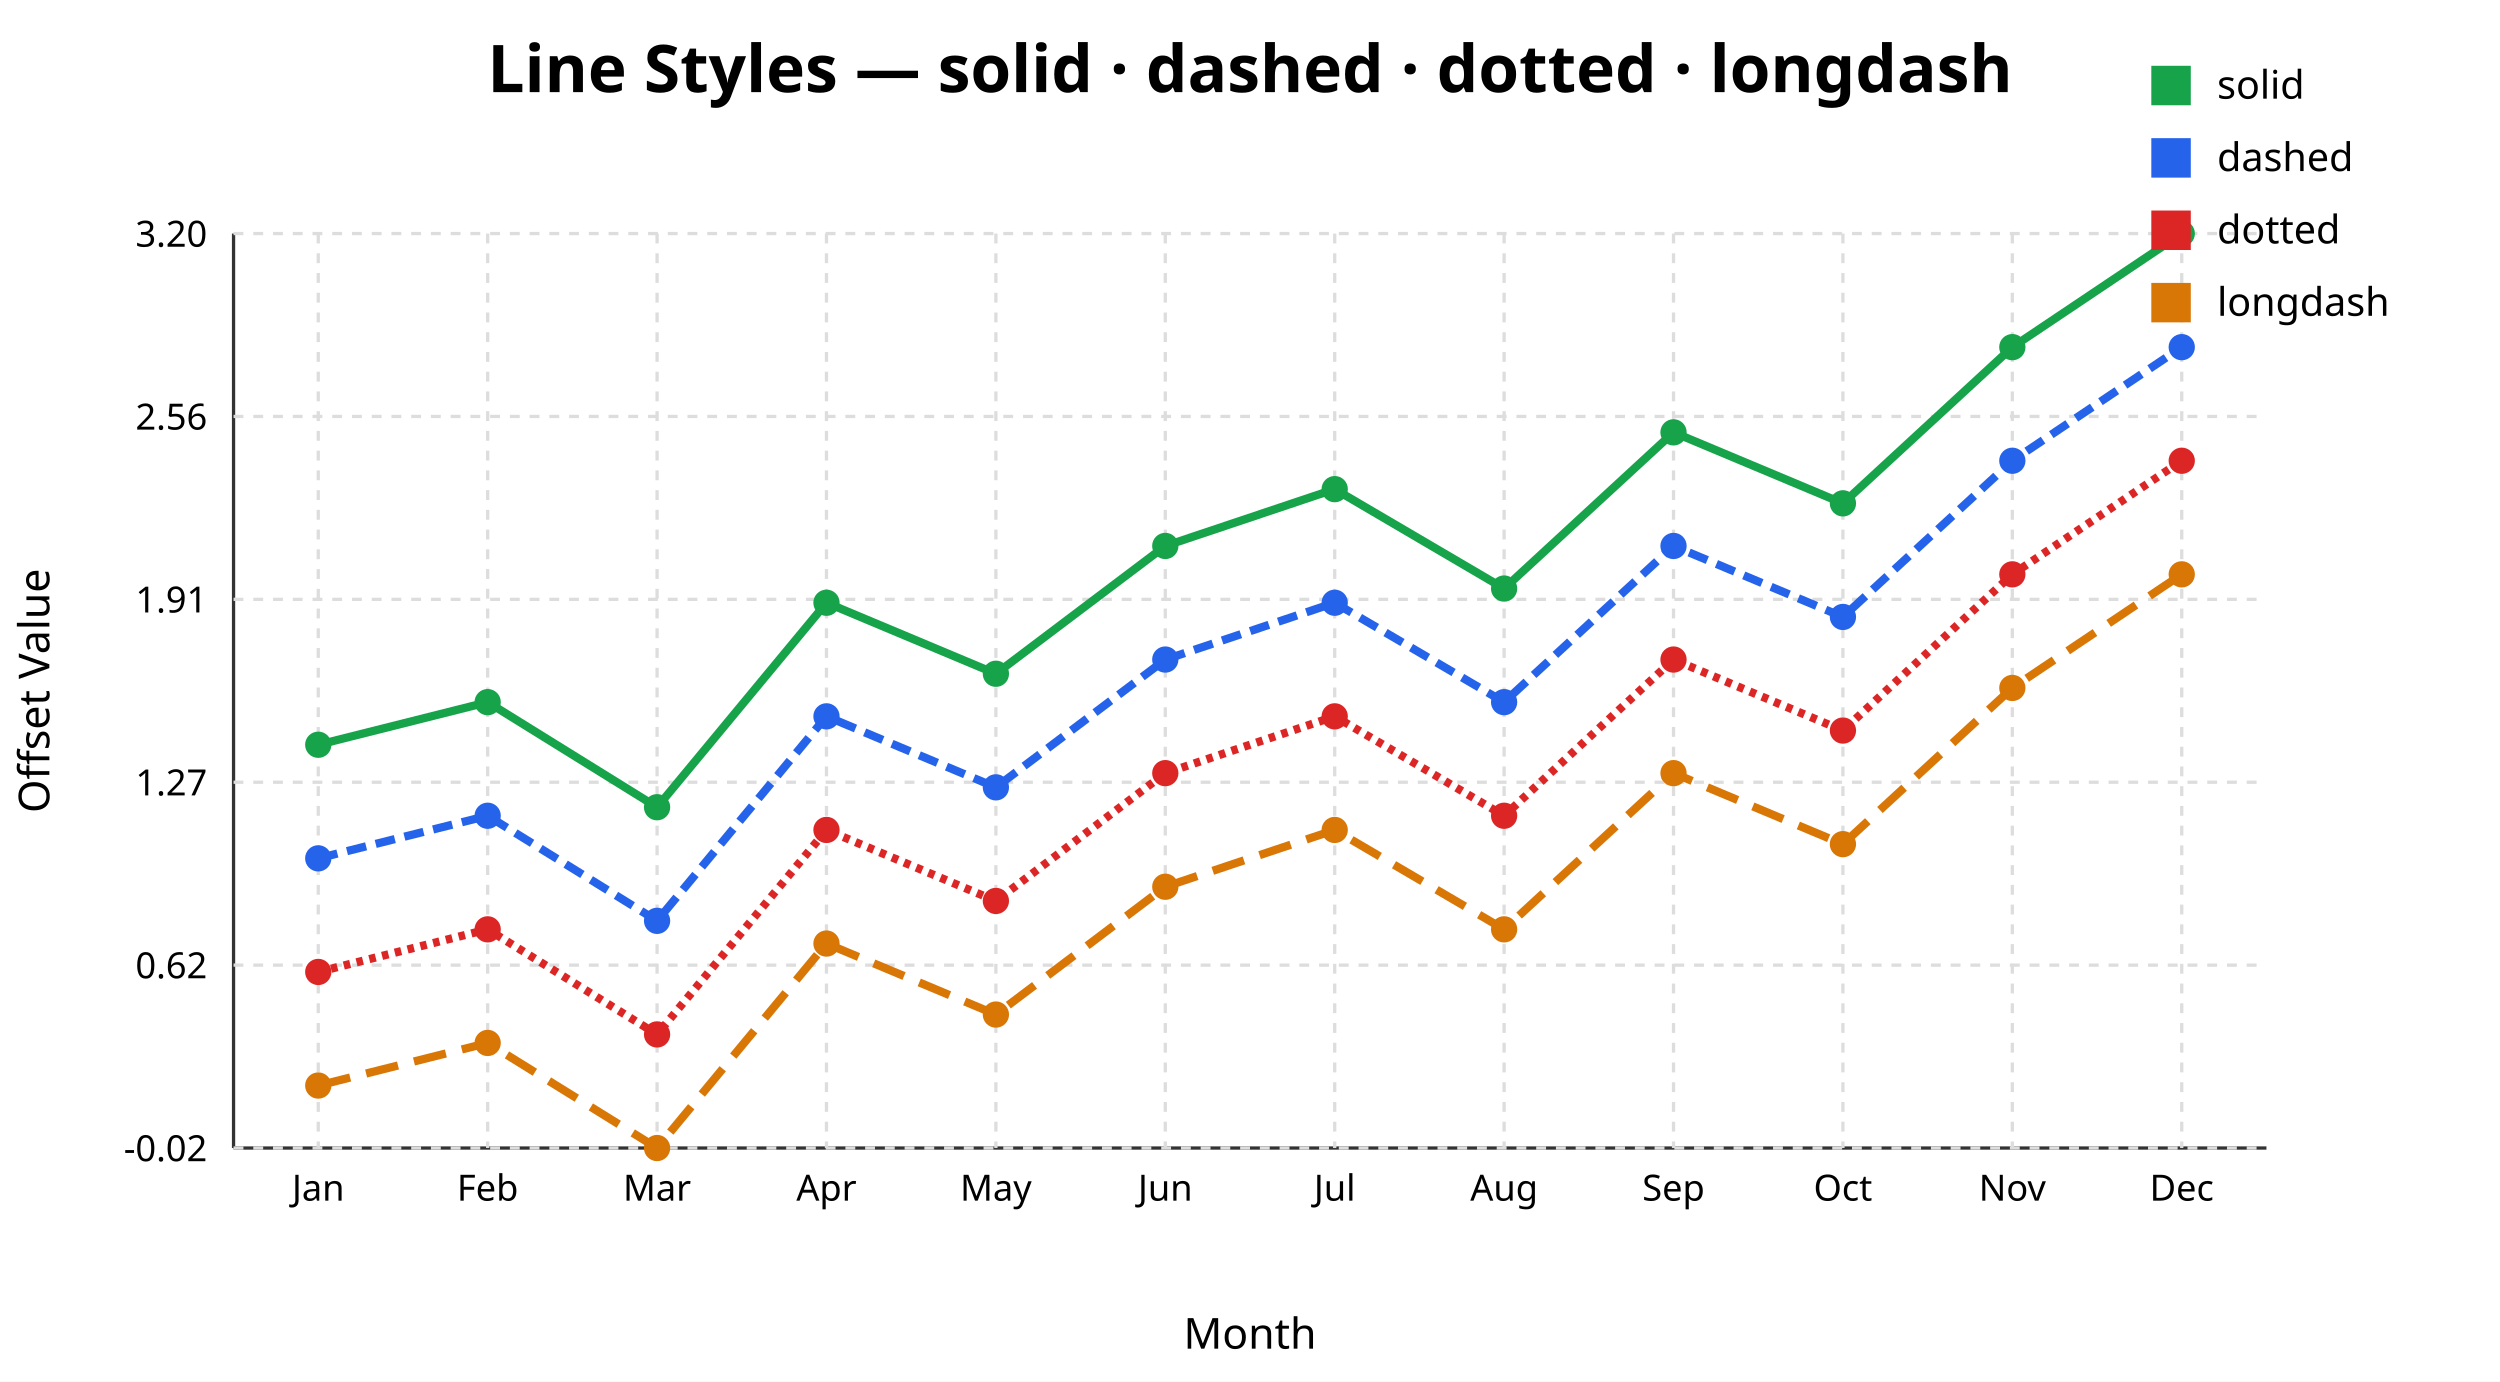
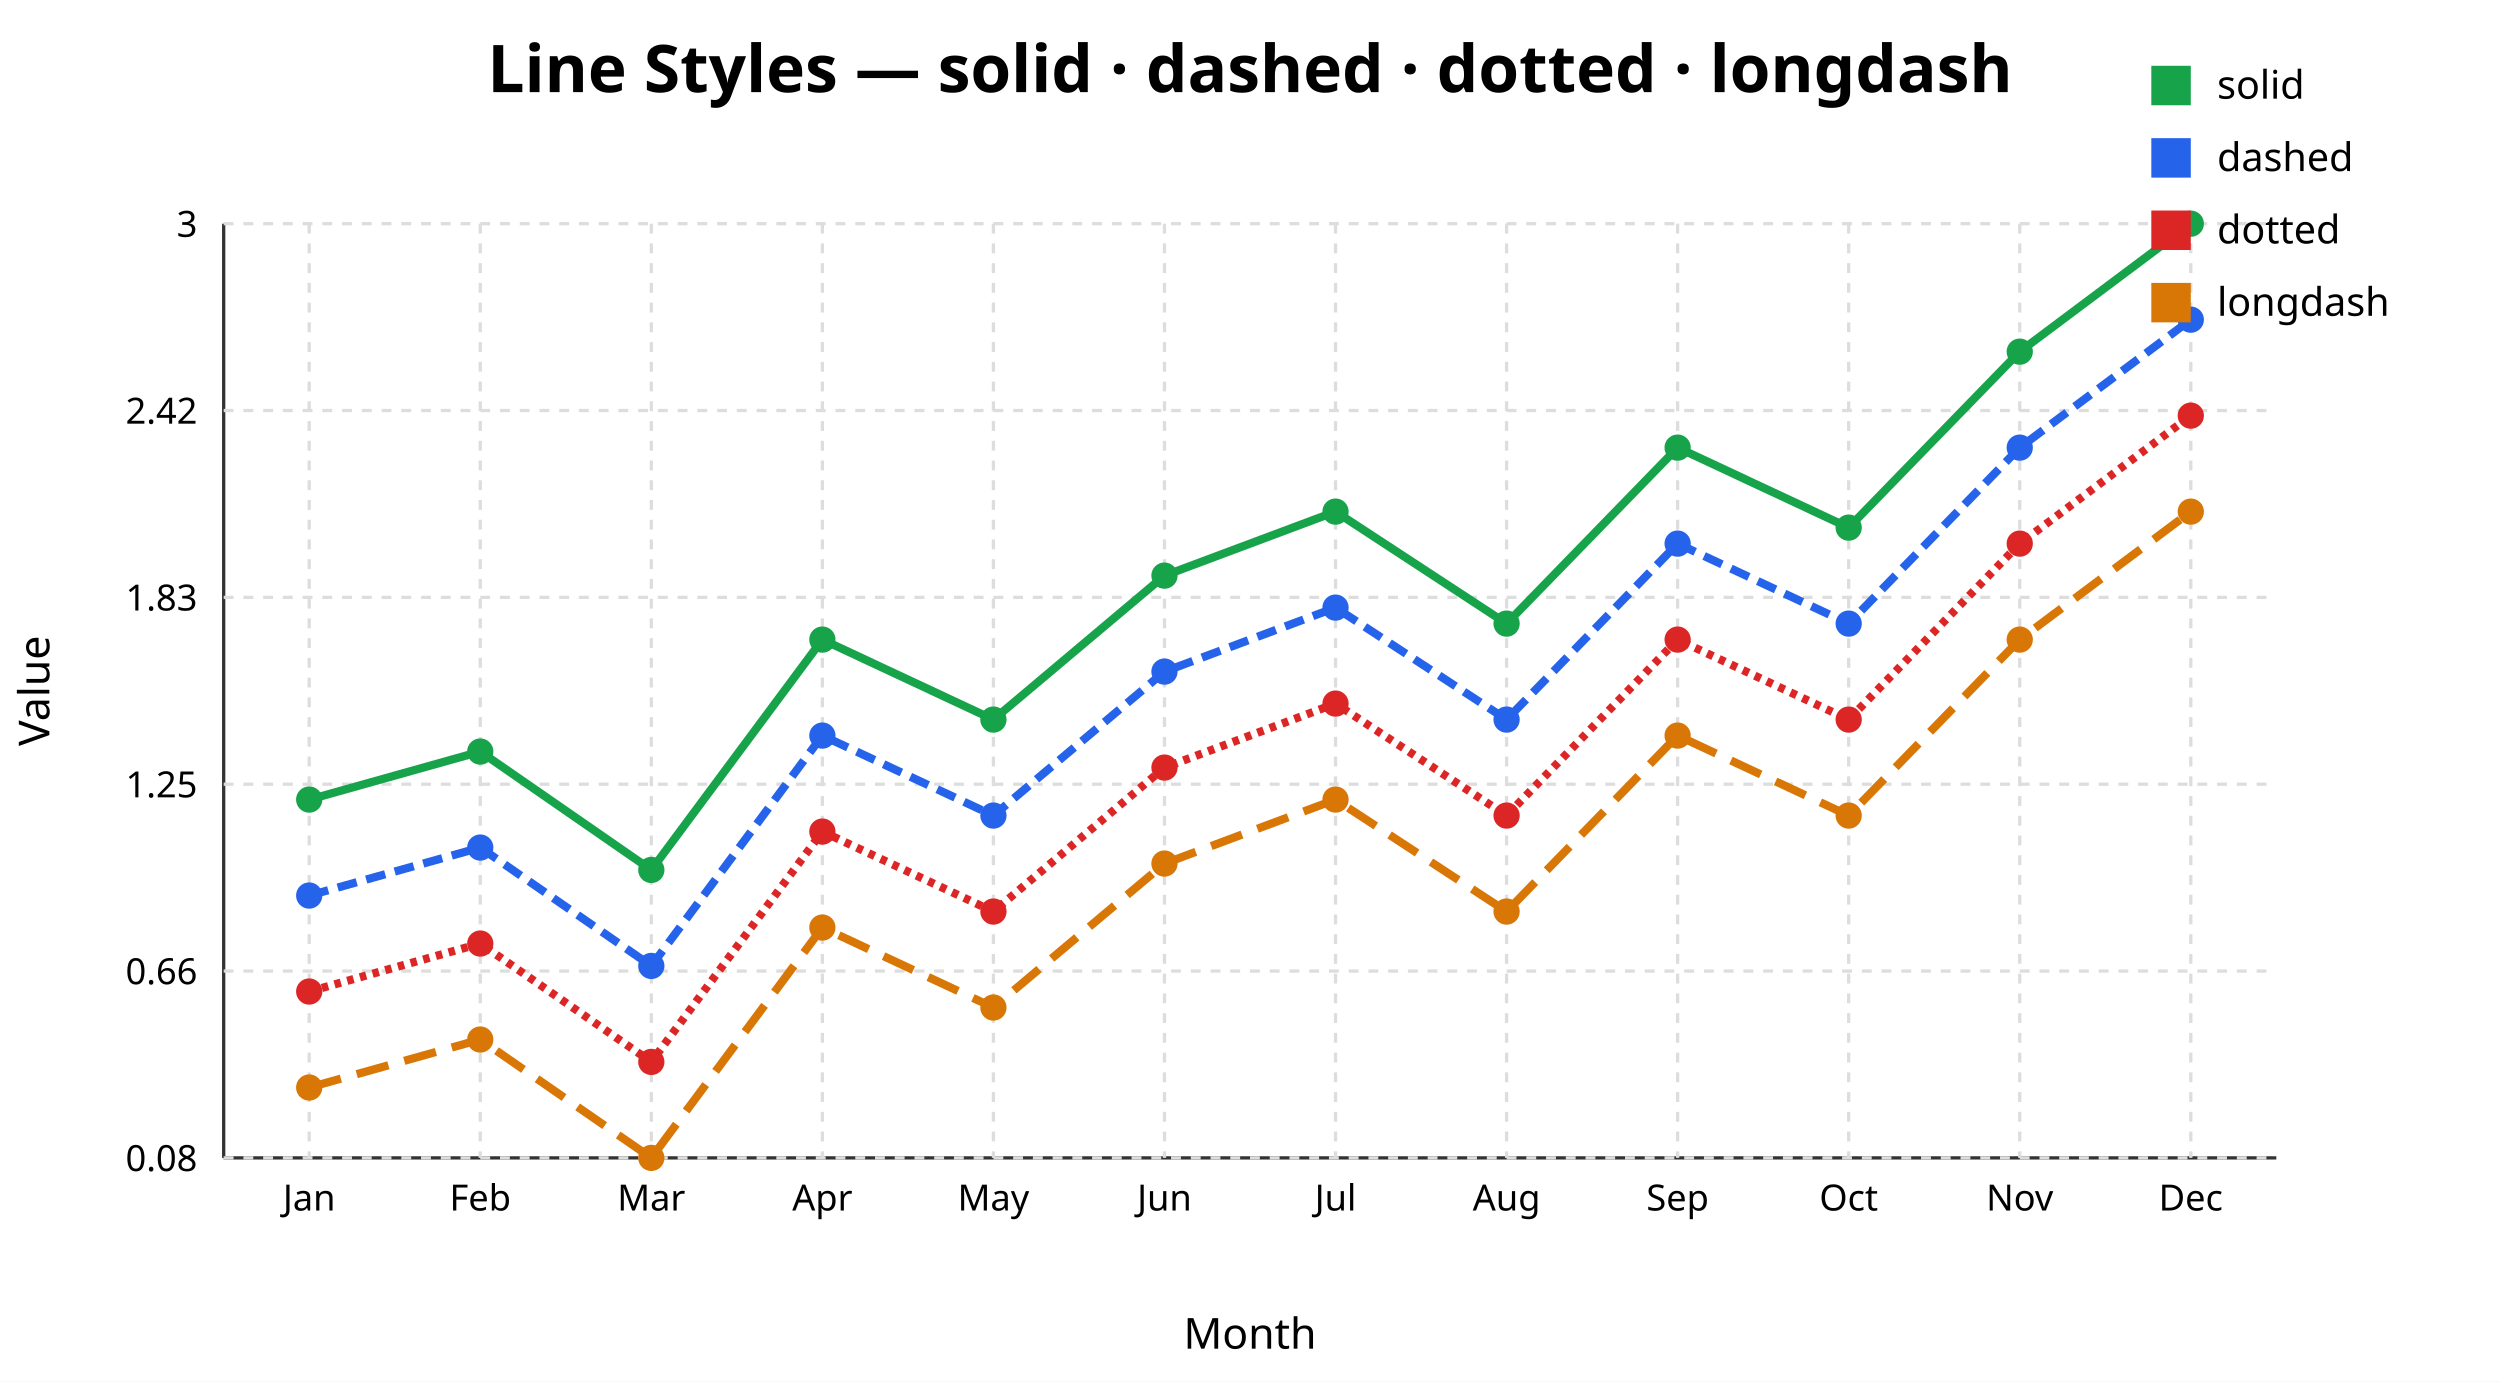
- <svg xmlns="http://www.w3.org/2000/svg" role="img" focusable="false" aria-labelledby="glyphx-chart-10-title glyphx-chart-10-desc" id="glyphx-chart-10" data-glyphx="true" width="760" height="420" viewBox="0 0 760 420">
+ <svg xmlns="http://www.w3.org/2000/svg" role="img" focusable="false" aria-labelledby="glyphx-chart-8-title glyphx-chart-8-desc" id="glyphx-chart-8" data-glyphx="true" width="760" height="420" viewBox="0 0 760 420">
  <rect width="760" height="420" fill="#ffffff" />
  <text x="380" y="28" text-anchor="middle" font-size="20" font-weight="bold" font-family="sans-serif" fill="#000000">Line Styles  —  solid · dashed · dotted · longdash</text>
-   <line x1="71" y1="349" x2="689" y2="349" stroke="#333" />
-   <line x1="71" y1="71" x2="71" y2="349" stroke="#333" />
+   <line x1="68" y1="352" x2="692" y2="352" stroke="#333" />
+   <line x1="68" y1="68" x2="68" y2="352" stroke="#333" />
  <text x="380" y="410" text-anchor="middle" font-size="13" font-family="sans-serif" fill="#000000">Month</text>
-   <text x="15" y="210" text-anchor="middle" font-size="13" font-family="sans-serif" fill="#000000" transform="rotate(-90, 15, 210)">Offset Value</text>
-   <line x1="71" x2="689" y1="349.0" y2="349.0" stroke="#ddd" stroke-dasharray="3,3" />
-   <text x="63" y="353.0" text-anchor="end" font-size="11" font-family="sans-serif" fill="#000000">-0.02</text>
-   <line x1="71" x2="689" y1="293.4" y2="293.4" stroke="#ddd" stroke-dasharray="3,3" />
-   <text x="63" y="297.4" text-anchor="end" font-size="11" font-family="sans-serif" fill="#000000">0.62</text>
-   <line x1="71" x2="689" y1="237.8" y2="237.8" stroke="#ddd" stroke-dasharray="3,3" />
-   <text x="63" y="241.8" text-anchor="end" font-size="11" font-family="sans-serif" fill="#000000">1.27</text>
-   <line x1="71" x2="689" y1="182.2" y2="182.2" stroke="#ddd" stroke-dasharray="3,3" />
-   <text x="63" y="186.2" text-anchor="end" font-size="11" font-family="sans-serif" fill="#000000">1.91</text>
-   <line x1="71" x2="689" y1="126.6" y2="126.6" stroke="#ddd" stroke-dasharray="3,3" />
-   <text x="63" y="130.6" text-anchor="end" font-size="11" font-family="sans-serif" fill="#000000">2.56</text>
-   <line x1="71" x2="689" y1="71.0" y2="71.0" stroke="#ddd" stroke-dasharray="3,3" />
-   <text x="63" y="75.0" text-anchor="end" font-size="11" font-family="sans-serif" fill="#000000">3.20</text>
-   <line y1="71" y2="349" x1="96.75" x2="96.75" stroke="#ddd" stroke-dasharray="3,3" />
-   <text x="96.75" y="365" text-anchor="middle" font-size="11" font-family="sans-serif" fill="#000000">Jan</text>
-   <line y1="71" y2="349" x1="148.25" x2="148.25" stroke="#ddd" stroke-dasharray="3,3" />
-   <text x="148.25" y="365" text-anchor="middle" font-size="11" font-family="sans-serif" fill="#000000">Feb</text>
-   <line y1="71" y2="349" x1="199.75" x2="199.75" stroke="#ddd" stroke-dasharray="3,3" />
-   <text x="199.75" y="365" text-anchor="middle" font-size="11" font-family="sans-serif" fill="#000000">Mar</text>
-   <line y1="71" y2="349" x1="251.25" x2="251.25" stroke="#ddd" stroke-dasharray="3,3" />
-   <text x="251.25" y="365" text-anchor="middle" font-size="11" font-family="sans-serif" fill="#000000">Apr</text>
-   <line y1="71" y2="349" x1="302.75" x2="302.75" stroke="#ddd" stroke-dasharray="3,3" />
-   <text x="302.75" y="365" text-anchor="middle" font-size="11" font-family="sans-serif" fill="#000000">May</text>
-   <line y1="71" y2="349" x1="354.25" x2="354.25" stroke="#ddd" stroke-dasharray="3,3" />
-   <text x="354.25" y="365" text-anchor="middle" font-size="11" font-family="sans-serif" fill="#000000">Jun</text>
-   <line y1="71" y2="349" x1="405.75" x2="405.75" stroke="#ddd" stroke-dasharray="3,3" />
-   <text x="405.75" y="365" text-anchor="middle" font-size="11" font-family="sans-serif" fill="#000000">Jul</text>
-   <line y1="71" y2="349" x1="457.25" x2="457.25" stroke="#ddd" stroke-dasharray="3,3" />
-   <text x="457.25" y="365" text-anchor="middle" font-size="11" font-family="sans-serif" fill="#000000">Aug</text>
-   <line y1="71" y2="349" x1="508.75" x2="508.75" stroke="#ddd" stroke-dasharray="3,3" />
-   <text x="508.75" y="365" text-anchor="middle" font-size="11" font-family="sans-serif" fill="#000000">Sep</text>
-   <line y1="71" y2="349" x1="560.25" x2="560.25" stroke="#ddd" stroke-dasharray="3,3" />
-   <text x="560.25" y="365" text-anchor="middle" font-size="11" font-family="sans-serif" fill="#000000">Oct</text>
-   <line y1="71" y2="349" x1="611.75" x2="611.75" stroke="#ddd" stroke-dasharray="3,3" />
-   <text x="611.75" y="365" text-anchor="middle" font-size="11" font-family="sans-serif" fill="#000000">Nov</text>
-   <line y1="71" y2="349" x1="663.25" x2="663.25" stroke="#ddd" stroke-dasharray="3,3" />
-   <text x="663.25" y="365" text-anchor="middle" font-size="11" font-family="sans-serif" fill="#000000">Dec</text>
-   <polyline class="series-87568" fill="none" stroke="#16a34a" stroke-width="2.5" stroke-dasharray="" points="96.75,226.404 148.25,213.453 199.75,245.398 251.25,183.236 302.75,204.82 354.25,165.969 405.75,148.702 457.25,178.919 508.75,131.435 560.25,153.019 611.75,105.534 663.25,71.0" />
-   <circle class="glyphx-point series-87568" tabindex="0" role="graphics-symbol" cx="96.75" cy="226.404" r="4" fill="#16a34a" data-x="0.5" data-y="1.4" data-label="solid" />
-   <circle class="glyphx-point series-87568" tabindex="0" role="graphics-symbol" cx="148.25" cy="213.453" r="4" fill="#16a34a" data-x="1.5" data-y="1.55" data-label="solid" />
-   <circle class="glyphx-point series-87568" tabindex="0" role="graphics-symbol" cx="199.75" cy="245.398" r="4" fill="#16a34a" data-x="2.5" data-y="1.18" data-label="solid" />
-   <circle class="glyphx-point series-87568" tabindex="0" role="graphics-symbol" cx="251.25" cy="183.236" r="4" fill="#16a34a" data-x="3.5" data-y="1.9" data-label="solid" />
-   <circle class="glyphx-point series-87568" tabindex="0" role="graphics-symbol" cx="302.75" cy="204.82" r="4" fill="#16a34a" data-x="4.5" data-y="1.65" data-label="solid" />
-   <circle class="glyphx-point series-87568" tabindex="0" role="graphics-symbol" cx="354.25" cy="165.969" r="4" fill="#16a34a" data-x="5.5" data-y="2.1" data-label="solid" />
-   <circle class="glyphx-point series-87568" tabindex="0" role="graphics-symbol" cx="405.75" cy="148.702" r="4" fill="#16a34a" data-x="6.5" data-y="2.3000000000000003" data-label="solid" />
-   <circle class="glyphx-point series-87568" tabindex="0" role="graphics-symbol" cx="457.25" cy="178.919" r="4" fill="#16a34a" data-x="7.5" data-y="1.95" data-label="solid" />
-   <circle class="glyphx-point series-87568" tabindex="0" role="graphics-symbol" cx="508.75" cy="131.435" r="4" fill="#16a34a" data-x="8.5" data-y="2.5" data-label="solid" />
-   <circle class="glyphx-point series-87568" tabindex="0" role="graphics-symbol" cx="560.25" cy="153.019" r="4" fill="#16a34a" data-x="9.5" data-y="2.25" data-label="solid" />
-   <circle class="glyphx-point series-87568" tabindex="0" role="graphics-symbol" cx="611.75" cy="105.534" r="4" fill="#16a34a" data-x="10.5" data-y="2.8000000000000003" data-label="solid" />
-   <circle class="glyphx-point series-87568" tabindex="0" role="graphics-symbol" cx="663.25" cy="71.0" r="4" fill="#16a34a" data-x="11.5" data-y="3.2" data-label="solid" />
-   <polyline class="series-67152" fill="none" stroke="#2563eb" stroke-width="2.5" stroke-dasharray="6,3" points="96.75,260.938 148.25,247.988 199.75,279.932 251.25,217.77 302.75,239.354 354.25,200.503 405.75,183.236 457.25,213.453 508.75,165.969 560.25,187.553 611.75,140.068 663.25,105.534" />
-   <circle class="glyphx-point series-67152" tabindex="0" role="graphics-symbol" cx="96.75" cy="260.938" r="4" fill="#2563eb" data-x="0.5" data-y="1.0" data-label="dashed" />
-   <circle class="glyphx-point series-67152" tabindex="0" role="graphics-symbol" cx="148.25" cy="247.988" r="4" fill="#2563eb" data-x="1.5" data-y="1.1500000000000001" data-label="dashed" />
-   <circle class="glyphx-point series-67152" tabindex="0" role="graphics-symbol" cx="199.75" cy="279.932" r="4" fill="#2563eb" data-x="2.5" data-y="0.78" data-label="dashed" />
-   <circle class="glyphx-point series-67152" tabindex="0" role="graphics-symbol" cx="251.25" cy="217.77" r="4" fill="#2563eb" data-x="3.5" data-y="1.5" data-label="dashed" />
-   <circle class="glyphx-point series-67152" tabindex="0" role="graphics-symbol" cx="302.75" cy="239.354" r="4" fill="#2563eb" data-x="4.5" data-y="1.25" data-label="dashed" />
-   <circle class="glyphx-point series-67152" tabindex="0" role="graphics-symbol" cx="354.25" cy="200.503" r="4" fill="#2563eb" data-x="5.5" data-y="1.7" data-label="dashed" />
-   <circle class="glyphx-point series-67152" tabindex="0" role="graphics-symbol" cx="405.75" cy="183.236" r="4" fill="#2563eb" data-x="6.5" data-y="1.9000000000000001" data-label="dashed" />
-   <circle class="glyphx-point series-67152" tabindex="0" role="graphics-symbol" cx="457.25" cy="213.453" r="4" fill="#2563eb" data-x="7.5" data-y="1.55" data-label="dashed" />
-   <circle class="glyphx-point series-67152" tabindex="0" role="graphics-symbol" cx="508.75" cy="165.969" r="4" fill="#2563eb" data-x="8.5" data-y="2.0999999999999996" data-label="dashed" />
-   <circle class="glyphx-point series-67152" tabindex="0" role="graphics-symbol" cx="560.25" cy="187.553" r="4" fill="#2563eb" data-x="9.5" data-y="1.8499999999999999" data-label="dashed" />
-   <circle class="glyphx-point series-67152" tabindex="0" role="graphics-symbol" cx="611.75" cy="140.068" r="4" fill="#2563eb" data-x="10.5" data-y="2.4" data-label="dashed" />
-   <circle class="glyphx-point series-67152" tabindex="0" role="graphics-symbol" cx="663.25" cy="105.534" r="4" fill="#2563eb" data-x="11.5" data-y="2.8" data-label="dashed" />
-   <polyline class="series-38128" fill="none" stroke="#dc2626" stroke-width="2.5" stroke-dasharray="2,2" points="96.75,295.472 148.25,282.522 199.75,314.466 251.25,252.304 302.75,273.888 354.25,235.037 405.75,217.77 457.25,247.988 508.75,200.503 560.25,222.087 611.75,174.602 663.25,140.068" />
-   <circle class="glyphx-point series-38128" tabindex="0" role="graphics-symbol" cx="96.75" cy="295.472" r="4" fill="#dc2626" data-x="0.5" data-y="0.6" data-label="dotted" />
-   <circle class="glyphx-point series-38128" tabindex="0" role="graphics-symbol" cx="148.25" cy="282.522" r="4" fill="#dc2626" data-x="1.5" data-y="0.7500000000000001" data-label="dotted" />
-   <circle class="glyphx-point series-38128" tabindex="0" role="graphics-symbol" cx="199.75" cy="314.466" r="4" fill="#dc2626" data-x="2.5" data-y="0.38" data-label="dotted" />
-   <circle class="glyphx-point series-38128" tabindex="0" role="graphics-symbol" cx="251.25" cy="252.304" r="4" fill="#dc2626" data-x="3.5" data-y="1.1" data-label="dotted" />
-   <circle class="glyphx-point series-38128" tabindex="0" role="graphics-symbol" cx="302.75" cy="273.888" r="4" fill="#dc2626" data-x="4.5" data-y="0.85" data-label="dotted" />
-   <circle class="glyphx-point series-38128" tabindex="0" role="graphics-symbol" cx="354.25" cy="235.037" r="4" fill="#dc2626" data-x="5.5" data-y="1.2999999999999998" data-label="dotted" />
-   <circle class="glyphx-point series-38128" tabindex="0" role="graphics-symbol" cx="405.75" cy="217.77" r="4" fill="#dc2626" data-x="6.5" data-y="1.5" data-label="dotted" />
-   <circle class="glyphx-point series-38128" tabindex="0" role="graphics-symbol" cx="457.25" cy="247.988" r="4" fill="#dc2626" data-x="7.5" data-y="1.15" data-label="dotted" />
-   <circle class="glyphx-point series-38128" tabindex="0" role="graphics-symbol" cx="508.75" cy="200.503" r="4" fill="#dc2626" data-x="8.5" data-y="1.6999999999999997" data-label="dotted" />
-   <circle class="glyphx-point series-38128" tabindex="0" role="graphics-symbol" cx="560.25" cy="222.087" r="4" fill="#dc2626" data-x="9.5" data-y="1.4499999999999997" data-label="dotted" />
-   <circle class="glyphx-point series-38128" tabindex="0" role="graphics-symbol" cx="611.75" cy="174.602" r="4" fill="#dc2626" data-x="10.5" data-y="2.0" data-label="dotted" />
-   <circle class="glyphx-point series-38128" tabindex="0" role="graphics-symbol" cx="663.25" cy="140.068" r="4" fill="#dc2626" data-x="11.5" data-y="2.4" data-label="dotted" />
-   <polyline class="series-6496" fill="none" stroke="#d97706" stroke-width="2.5" stroke-dasharray="10,5" points="96.75,330.006 148.25,317.056 199.75,349.0 251.25,286.839 302.75,308.422 354.25,269.571 405.75,252.304 457.25,282.522 508.75,235.037 560.25,256.621 611.75,209.137 663.25,174.602" />
-   <circle class="glyphx-point series-6496" tabindex="0" role="graphics-symbol" cx="96.75" cy="330.006" r="4" fill="#d97706" data-x="0.5" data-y="0.19999999999999996" data-label="longdash" />
-   <circle class="glyphx-point series-6496" tabindex="0" role="graphics-symbol" cx="148.25" cy="317.056" r="4" fill="#d97706" data-x="1.5" data-y="0.3500000000000001" data-label="longdash" />
-   <circle class="glyphx-point series-6496" tabindex="0" role="graphics-symbol" cx="199.75" cy="349.0" r="4" fill="#d97706" data-x="2.5" data-y="-0.020000000000000018" data-label="longdash" />
-   <circle class="glyphx-point series-6496" tabindex="0" role="graphics-symbol" cx="251.25" cy="286.839" r="4" fill="#d97706" data-x="3.5" data-y="0.7" data-label="longdash" />
-   <circle class="glyphx-point series-6496" tabindex="0" role="graphics-symbol" cx="302.75" cy="308.422" r="4" fill="#d97706" data-x="4.5" data-y="0.44999999999999996" data-label="longdash" />
-   <circle class="glyphx-point series-6496" tabindex="0" role="graphics-symbol" cx="354.25" cy="269.571" r="4" fill="#d97706" data-x="5.5" data-y="0.8999999999999999" data-label="longdash" />
-   <circle class="glyphx-point series-6496" tabindex="0" role="graphics-symbol" cx="405.75" cy="252.304" r="4" fill="#d97706" data-x="6.5" data-y="1.1" data-label="longdash" />
-   <circle class="glyphx-point series-6496" tabindex="0" role="graphics-symbol" cx="457.25" cy="282.522" r="4" fill="#d97706" data-x="7.5" data-y="0.75" data-label="longdash" />
-   <circle class="glyphx-point series-6496" tabindex="0" role="graphics-symbol" cx="508.75" cy="235.037" r="4" fill="#d97706" data-x="8.5" data-y="1.2999999999999998" data-label="longdash" />
-   <circle class="glyphx-point series-6496" tabindex="0" role="graphics-symbol" cx="560.25" cy="256.621" r="4" fill="#d97706" data-x="9.5" data-y="1.0499999999999998" data-label="longdash" />
-   <circle class="glyphx-point series-6496" tabindex="0" role="graphics-symbol" cx="611.75" cy="209.137" r="4" fill="#d97706" data-x="10.5" data-y="1.6" data-label="longdash" />
-   <circle class="glyphx-point series-6496" tabindex="0" role="graphics-symbol" cx="663.25" cy="174.602" r="4" fill="#d97706" data-x="11.5" data-y="2.0" data-label="longdash" />
+   <text x="15" y="210" text-anchor="middle" font-size="13" font-family="sans-serif" fill="#000000" transform="rotate(-90, 15, 210)">Value</text>
+   <line x1="68" x2="692" y1="352.0" y2="352.0" stroke="#ddd" stroke-dasharray="3,3" />
+   <text x="60" y="356.0" text-anchor="end" font-size="11" font-family="sans-serif" fill="#000000">0.08</text>
+   <line x1="68" x2="692" y1="295.2" y2="295.2" stroke="#ddd" stroke-dasharray="3,3" />
+   <text x="60" y="299.2" text-anchor="end" font-size="11" font-family="sans-serif" fill="#000000">0.66</text>
+   <line x1="68" x2="692" y1="238.4" y2="238.4" stroke="#ddd" stroke-dasharray="3,3" />
+   <text x="60" y="242.4" text-anchor="end" font-size="11" font-family="sans-serif" fill="#000000">1.25</text>
+   <line x1="68" x2="692" y1="181.6" y2="181.6" stroke="#ddd" stroke-dasharray="3,3" />
+   <text x="60" y="185.6" text-anchor="end" font-size="11" font-family="sans-serif" fill="#000000">1.83</text>
+   <line x1="68" x2="692" y1="124.8" y2="124.8" stroke="#ddd" stroke-dasharray="3,3" />
+   <text x="60" y="128.8" text-anchor="end" font-size="11" font-family="sans-serif" fill="#000000">2.42</text>
+   <line x1="68" x2="692" y1="68.0" y2="68.0" stroke="#ddd" stroke-dasharray="3,3" />
+   <text x="60" y="72.0" text-anchor="end" font-size="11" font-family="sans-serif" fill="#000000">3</text>
+   <line y1="68" y2="352" x1="94.0" x2="94.0" stroke="#ddd" stroke-dasharray="3,3" />
+   <text x="94.0" y="368" text-anchor="middle" font-size="11" font-family="sans-serif" fill="#000000">Jan</text>
+   <line y1="68" y2="352" x1="146.0" x2="146.0" stroke="#ddd" stroke-dasharray="3,3" />
+   <text x="146.0" y="368" text-anchor="middle" font-size="11" font-family="sans-serif" fill="#000000">Feb</text>
+   <line y1="68" y2="352" x1="198.0" x2="198.0" stroke="#ddd" stroke-dasharray="3,3" />
+   <text x="198.0" y="368" text-anchor="middle" font-size="11" font-family="sans-serif" fill="#000000">Mar</text>
+   <line y1="68" y2="352" x1="250.0" x2="250.0" stroke="#ddd" stroke-dasharray="3,3" />
+   <text x="250.0" y="368" text-anchor="middle" font-size="11" font-family="sans-serif" fill="#000000">Apr</text>
+   <line y1="68" y2="352" x1="302.0" x2="302.0" stroke="#ddd" stroke-dasharray="3,3" />
+   <text x="302.0" y="368" text-anchor="middle" font-size="11" font-family="sans-serif" fill="#000000">May</text>
+   <line y1="68" y2="352" x1="354.0" x2="354.0" stroke="#ddd" stroke-dasharray="3,3" />
+   <text x="354.0" y="368" text-anchor="middle" font-size="11" font-family="sans-serif" fill="#000000">Jun</text>
+   <line y1="68" y2="352" x1="406.0" x2="406.0" stroke="#ddd" stroke-dasharray="3,3" />
+   <text x="406.0" y="368" text-anchor="middle" font-size="11" font-family="sans-serif" fill="#000000">Jul</text>
+   <line y1="68" y2="352" x1="458.0" x2="458.0" stroke="#ddd" stroke-dasharray="3,3" />
+   <text x="458.0" y="368" text-anchor="middle" font-size="11" font-family="sans-serif" fill="#000000">Aug</text>
+   <line y1="68" y2="352" x1="510.0" x2="510.0" stroke="#ddd" stroke-dasharray="3,3" />
+   <text x="510.0" y="368" text-anchor="middle" font-size="11" font-family="sans-serif" fill="#000000">Sep</text>
+   <line y1="68" y2="352" x1="562.0" x2="562.0" stroke="#ddd" stroke-dasharray="3,3" />
+   <text x="562.0" y="368" text-anchor="middle" font-size="11" font-family="sans-serif" fill="#000000">Oct</text>
+   <line y1="68" y2="352" x1="614.0" x2="614.0" stroke="#ddd" stroke-dasharray="3,3" />
+   <text x="614.0" y="368" text-anchor="middle" font-size="11" font-family="sans-serif" fill="#000000">Nov</text>
+   <line y1="68" y2="352" x1="666.0" x2="666.0" stroke="#ddd" stroke-dasharray="3,3" />
+   <text x="666.0" y="368" text-anchor="middle" font-size="11" font-family="sans-serif" fill="#000000">Dec</text>
+   <polyline class="series-27680" fill="none" stroke="#16a34a" stroke-width="2.5" stroke-dasharray="" points="94.0,243.068 146.0,228.479 198.0,264.466 250.0,194.438 302.0,218.753 354.0,174.986 406.0,155.534 458.0,189.575 510.0,136.082 562.0,160.397 614.0,106.904 666.0,68.0" />
+   <circle class="glyphx-point series-27680" tabindex="0" role="graphics-symbol" cx="94.0" cy="243.068" r="4" fill="#16a34a" data-x="0.5" data-y="1.2" data-label="solid" />
+   <circle class="glyphx-point series-27680" tabindex="0" role="graphics-symbol" cx="146.0" cy="228.479" r="4" fill="#16a34a" data-x="1.5" data-y="1.35" data-label="solid" />
+   <circle class="glyphx-point series-27680" tabindex="0" role="graphics-symbol" cx="198.0" cy="264.466" r="4" fill="#16a34a" data-x="2.5" data-y="0.98" data-label="solid" />
+   <circle class="glyphx-point series-27680" tabindex="0" role="graphics-symbol" cx="250.0" cy="194.438" r="4" fill="#16a34a" data-x="3.5" data-y="1.7" data-label="solid" />
+   <circle class="glyphx-point series-27680" tabindex="0" role="graphics-symbol" cx="302.0" cy="218.753" r="4" fill="#16a34a" data-x="4.5" data-y="1.45" data-label="solid" />
+   <circle class="glyphx-point series-27680" tabindex="0" role="graphics-symbol" cx="354.0" cy="174.986" r="4" fill="#16a34a" data-x="5.5" data-y="1.9" data-label="solid" />
+   <circle class="glyphx-point series-27680" tabindex="0" role="graphics-symbol" cx="406.0" cy="155.534" r="4" fill="#16a34a" data-x="6.5" data-y="2.1" data-label="solid" />
+   <circle class="glyphx-point series-27680" tabindex="0" role="graphics-symbol" cx="458.0" cy="189.575" r="4" fill="#16a34a" data-x="7.5" data-y="1.75" data-label="solid" />
+   <circle class="glyphx-point series-27680" tabindex="0" role="graphics-symbol" cx="510.0" cy="136.082" r="4" fill="#16a34a" data-x="8.5" data-y="2.3" data-label="solid" />
+   <circle class="glyphx-point series-27680" tabindex="0" role="graphics-symbol" cx="562.0" cy="160.397" r="4" fill="#16a34a" data-x="9.5" data-y="2.05" data-label="solid" />
+   <circle class="glyphx-point series-27680" tabindex="0" role="graphics-symbol" cx="614.0" cy="106.904" r="4" fill="#16a34a" data-x="10.5" data-y="2.6" data-label="solid" />
+   <circle class="glyphx-point series-27680" tabindex="0" role="graphics-symbol" cx="666.0" cy="68.0" r="4" fill="#16a34a" data-x="11.5" data-y="3.0" data-label="solid" />
+   <polyline class="series-65648" fill="none" stroke="#2563eb" stroke-width="2.5" stroke-dasharray="6,3" points="94.0,272.247 146.0,257.658 198.0,293.644 250.0,223.616 302.0,247.932 354.0,204.164 406.0,184.712 458.0,218.753 510.0,165.26 562.0,189.575 614.0,136.082 666.0,97.178" />
+   <circle class="glyphx-point series-65648" tabindex="0" role="graphics-symbol" cx="94.0" cy="272.247" r="4" fill="#2563eb" data-x="0.5" data-y="0.8999999999999999" data-label="dashed" />
+   <circle class="glyphx-point series-65648" tabindex="0" role="graphics-symbol" cx="146.0" cy="257.658" r="4" fill="#2563eb" data-x="1.5" data-y="1.05" data-label="dashed" />
+   <circle class="glyphx-point series-65648" tabindex="0" role="graphics-symbol" cx="198.0" cy="293.644" r="4" fill="#2563eb" data-x="2.5" data-y="0.6799999999999999" data-label="dashed" />
+   <circle class="glyphx-point series-65648" tabindex="0" role="graphics-symbol" cx="250.0" cy="223.616" r="4" fill="#2563eb" data-x="3.5" data-y="1.4" data-label="dashed" />
+   <circle class="glyphx-point series-65648" tabindex="0" role="graphics-symbol" cx="302.0" cy="247.932" r="4" fill="#2563eb" data-x="4.5" data-y="1.15" data-label="dashed" />
+   <circle class="glyphx-point series-65648" tabindex="0" role="graphics-symbol" cx="354.0" cy="204.164" r="4" fill="#2563eb" data-x="5.5" data-y="1.5999999999999999" data-label="dashed" />
+   <circle class="glyphx-point series-65648" tabindex="0" role="graphics-symbol" cx="406.0" cy="184.712" r="4" fill="#2563eb" data-x="6.5" data-y="1.8" data-label="dashed" />
+   <circle class="glyphx-point series-65648" tabindex="0" role="graphics-symbol" cx="458.0" cy="218.753" r="4" fill="#2563eb" data-x="7.5" data-y="1.45" data-label="dashed" />
+   <circle class="glyphx-point series-65648" tabindex="0" role="graphics-symbol" cx="510.0" cy="165.26" r="4" fill="#2563eb" data-x="8.5" data-y="1.9999999999999998" data-label="dashed" />
+   <circle class="glyphx-point series-65648" tabindex="0" role="graphics-symbol" cx="562.0" cy="189.575" r="4" fill="#2563eb" data-x="9.5" data-y="1.7499999999999998" data-label="dashed" />
+   <circle class="glyphx-point series-65648" tabindex="0" role="graphics-symbol" cx="614.0" cy="136.082" r="4" fill="#2563eb" data-x="10.5" data-y="2.3000000000000003" data-label="dashed" />
+   <circle class="glyphx-point series-65648" tabindex="0" role="graphics-symbol" cx="666.0" cy="97.178" r="4" fill="#2563eb" data-x="11.5" data-y="2.7" data-label="dashed" />
+   <polyline class="series-82384" fill="none" stroke="#dc2626" stroke-width="2.5" stroke-dasharray="2,2" points="94.0,301.425 146.0,286.836 198.0,322.822 250.0,252.795 302.0,277.11 354.0,233.342 406.0,213.89 458.0,247.932 510.0,194.438 562.0,218.753 614.0,165.26 666.0,126.356" />
+   <circle class="glyphx-point series-82384" tabindex="0" role="graphics-symbol" cx="94.0" cy="301.425" r="4" fill="#dc2626" data-x="0.5" data-y="0.6" data-label="dotted" />
+   <circle class="glyphx-point series-82384" tabindex="0" role="graphics-symbol" cx="146.0" cy="286.836" r="4" fill="#dc2626" data-x="1.5" data-y="0.7500000000000001" data-label="dotted" />
+   <circle class="glyphx-point series-82384" tabindex="0" role="graphics-symbol" cx="198.0" cy="322.822" r="4" fill="#dc2626" data-x="2.5" data-y="0.38" data-label="dotted" />
+   <circle class="glyphx-point series-82384" tabindex="0" role="graphics-symbol" cx="250.0" cy="252.795" r="4" fill="#dc2626" data-x="3.5" data-y="1.1" data-label="dotted" />
+   <circle class="glyphx-point series-82384" tabindex="0" role="graphics-symbol" cx="302.0" cy="277.11" r="4" fill="#dc2626" data-x="4.5" data-y="0.85" data-label="dotted" />
+   <circle class="glyphx-point series-82384" tabindex="0" role="graphics-symbol" cx="354.0" cy="233.342" r="4" fill="#dc2626" data-x="5.5" data-y="1.2999999999999998" data-label="dotted" />
+   <circle class="glyphx-point series-82384" tabindex="0" role="graphics-symbol" cx="406.0" cy="213.89" r="4" fill="#dc2626" data-x="6.5" data-y="1.5" data-label="dotted" />
+   <circle class="glyphx-point series-82384" tabindex="0" role="graphics-symbol" cx="458.0" cy="247.932" r="4" fill="#dc2626" data-x="7.5" data-y="1.15" data-label="dotted" />
+   <circle class="glyphx-point series-82384" tabindex="0" role="graphics-symbol" cx="510.0" cy="194.438" r="4" fill="#dc2626" data-x="8.5" data-y="1.6999999999999997" data-label="dotted" />
+   <circle class="glyphx-point series-82384" tabindex="0" role="graphics-symbol" cx="562.0" cy="218.753" r="4" fill="#dc2626" data-x="9.5" data-y="1.4499999999999997" data-label="dotted" />
+   <circle class="glyphx-point series-82384" tabindex="0" role="graphics-symbol" cx="614.0" cy="165.26" r="4" fill="#dc2626" data-x="10.5" data-y="2.0" data-label="dotted" />
+   <circle class="glyphx-point series-82384" tabindex="0" role="graphics-symbol" cx="666.0" cy="126.356" r="4" fill="#dc2626" data-x="11.5" data-y="2.4" data-label="dotted" />
+   <polyline class="series-79456" fill="none" stroke="#d97706" stroke-width="2.5" stroke-dasharray="10,5" points="94.0,330.603 146.0,316.014 198.0,352.0 250.0,281.973 302.0,306.288 354.0,262.521 406.0,243.068 458.0,277.11 510.0,223.616 562.0,247.932 614.0,194.438 666.0,155.534" />
+   <circle class="glyphx-point series-79456" tabindex="0" role="graphics-symbol" cx="94.0" cy="330.603" r="4" fill="#d97706" data-x="0.5" data-y="0.29999999999999993" data-label="longdash" />
+   <circle class="glyphx-point series-79456" tabindex="0" role="graphics-symbol" cx="146.0" cy="316.014" r="4" fill="#d97706" data-x="1.5" data-y="0.45000000000000007" data-label="longdash" />
+   <circle class="glyphx-point series-79456" tabindex="0" role="graphics-symbol" cx="198.0" cy="352.0" r="4" fill="#d97706" data-x="2.5" data-y="0.07999999999999996" data-label="longdash" />
+   <circle class="glyphx-point series-79456" tabindex="0" role="graphics-symbol" cx="250.0" cy="281.973" r="4" fill="#d97706" data-x="3.5" data-y="0.7999999999999999" data-label="longdash" />
+   <circle class="glyphx-point series-79456" tabindex="0" role="graphics-symbol" cx="302.0" cy="306.288" r="4" fill="#d97706" data-x="4.5" data-y="0.5499999999999999" data-label="longdash" />
+   <circle class="glyphx-point series-79456" tabindex="0" role="graphics-symbol" cx="354.0" cy="262.521" r="4" fill="#d97706" data-x="5.5" data-y="0.9999999999999999" data-label="longdash" />
+   <circle class="glyphx-point series-79456" tabindex="0" role="graphics-symbol" cx="406.0" cy="243.068" r="4" fill="#d97706" data-x="6.5" data-y="1.2000000000000002" data-label="longdash" />
+   <circle class="glyphx-point series-79456" tabindex="0" role="graphics-symbol" cx="458.0" cy="277.11" r="4" fill="#d97706" data-x="7.5" data-y="0.85" data-label="longdash" />
+   <circle class="glyphx-point series-79456" tabindex="0" role="graphics-symbol" cx="510.0" cy="223.616" r="4" fill="#d97706" data-x="8.5" data-y="1.4" data-label="longdash" />
+   <circle class="glyphx-point series-79456" tabindex="0" role="graphics-symbol" cx="562.0" cy="247.932" r="4" fill="#d97706" data-x="9.5" data-y="1.15" data-label="longdash" />
+   <circle class="glyphx-point series-79456" tabindex="0" role="graphics-symbol" cx="614.0" cy="194.438" r="4" fill="#d97706" data-x="10.5" data-y="1.7000000000000002" data-label="longdash" />
+   <circle class="glyphx-point series-79456" tabindex="0" role="graphics-symbol" cx="666.0" cy="155.534" r="4" fill="#d97706" data-x="11.5" data-y="2.1" data-label="longdash" />
  <g class="glyphx-legend">
-     <rect x="654" y="20" width="12" height="12" fill="#16a34a" class="legend-icon" data-target="series-87568" />
-     <text x="674" y="30" font-size="12" font-family="sans-serif" fill="#000000" class="legend-label" data-target="series-87568">solid</text>
-     <rect x="654" y="42" width="12" height="12" fill="#2563eb" class="legend-icon" data-target="series-67152" />
-     <text x="674" y="52" font-size="12" font-family="sans-serif" fill="#000000" class="legend-label" data-target="series-67152">dashed</text>
-     <rect x="654" y="64" width="12" height="12" fill="#dc2626" class="legend-icon" data-target="series-38128" />
-     <text x="674" y="74" font-size="12" font-family="sans-serif" fill="#000000" class="legend-label" data-target="series-38128">dotted</text>
-     <rect x="654" y="86" width="12" height="12" fill="#d97706" class="legend-icon" data-target="series-6496" />
-     <text x="674" y="96" font-size="12" font-family="sans-serif" fill="#000000" class="legend-label" data-target="series-6496">longdash</text>
+     <rect x="654" y="20" width="12" height="12" fill="#16a34a" class="legend-icon" data-target="series-27680" />
+     <text x="674" y="30" font-size="12" font-family="sans-serif" fill="#000000" class="legend-label" data-target="series-27680">solid</text>
+     <rect x="654" y="42" width="12" height="12" fill="#2563eb" class="legend-icon" data-target="series-65648" />
+     <text x="674" y="52" font-size="12" font-family="sans-serif" fill="#000000" class="legend-label" data-target="series-65648">dashed</text>
+     <rect x="654" y="64" width="12" height="12" fill="#dc2626" class="legend-icon" data-target="series-82384" />
+     <text x="674" y="74" font-size="12" font-family="sans-serif" fill="#000000" class="legend-label" data-target="series-82384">dotted</text>
+     <rect x="654" y="86" width="12" height="12" fill="#d97706" class="legend-icon" data-target="series-79456" />
+     <text x="674" y="96" font-size="12" font-family="sans-serif" fill="#000000" class="legend-label" data-target="series-79456">longdash</text>
  </g>
</svg>
